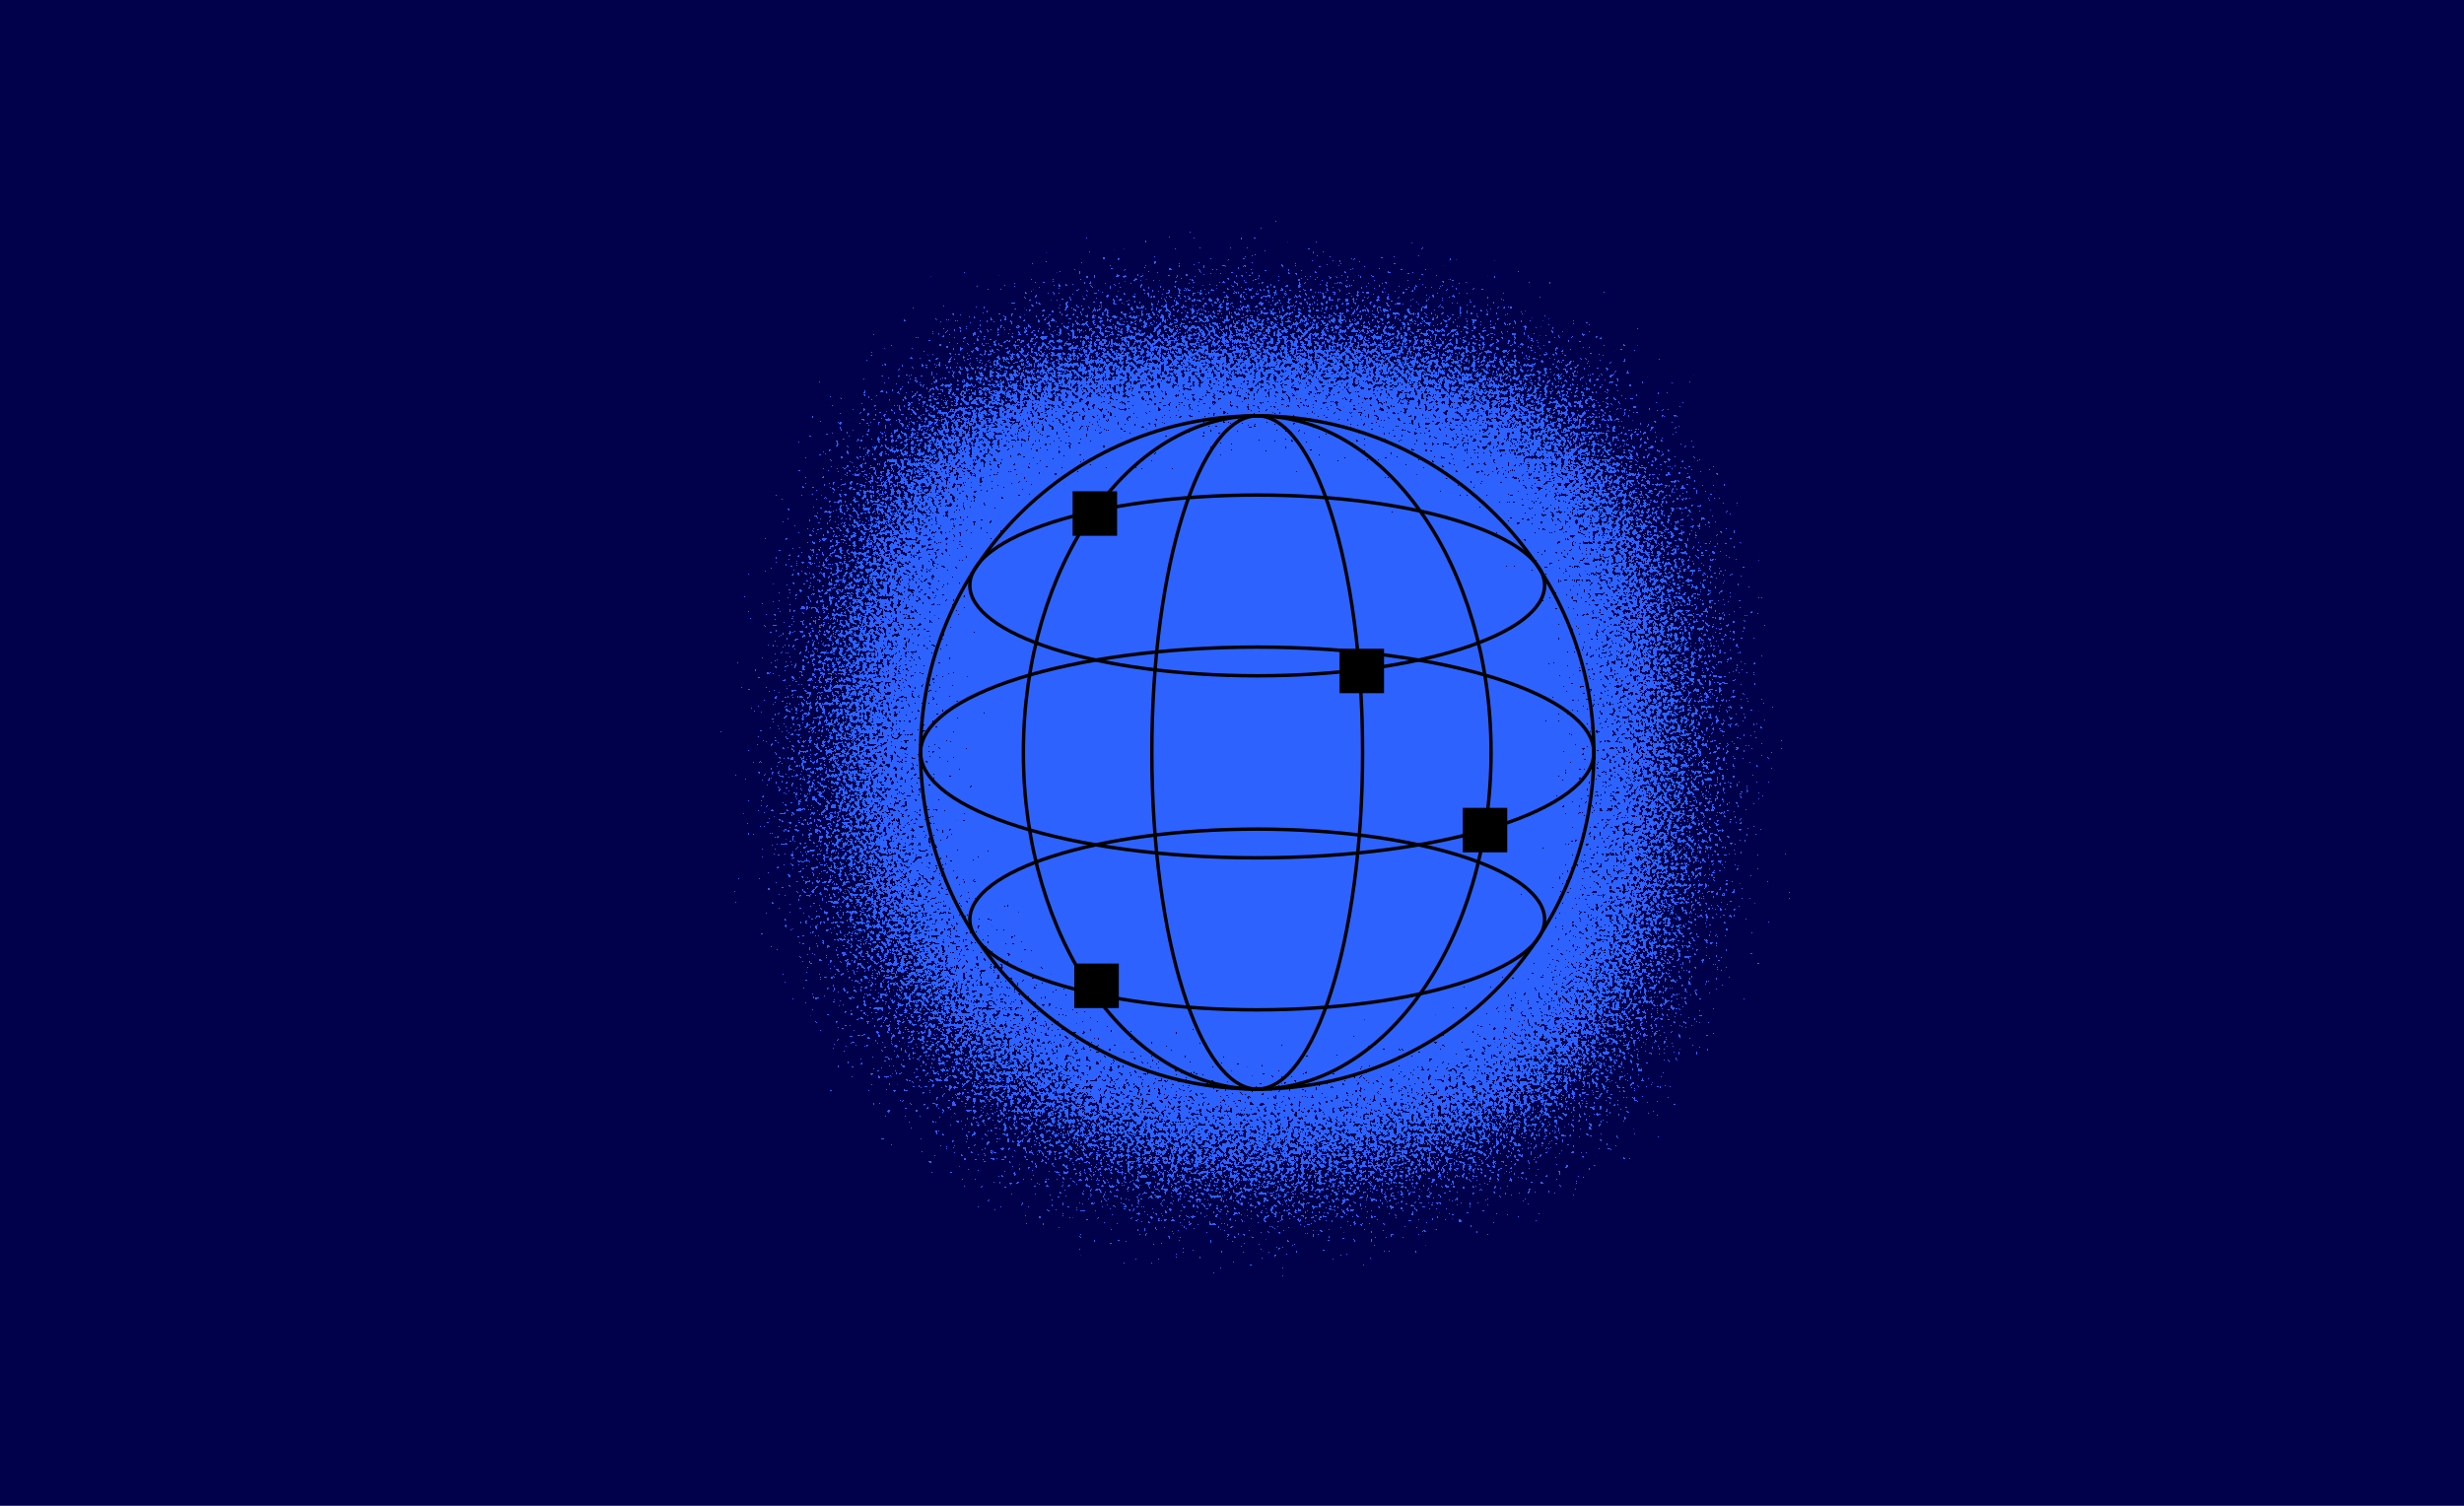
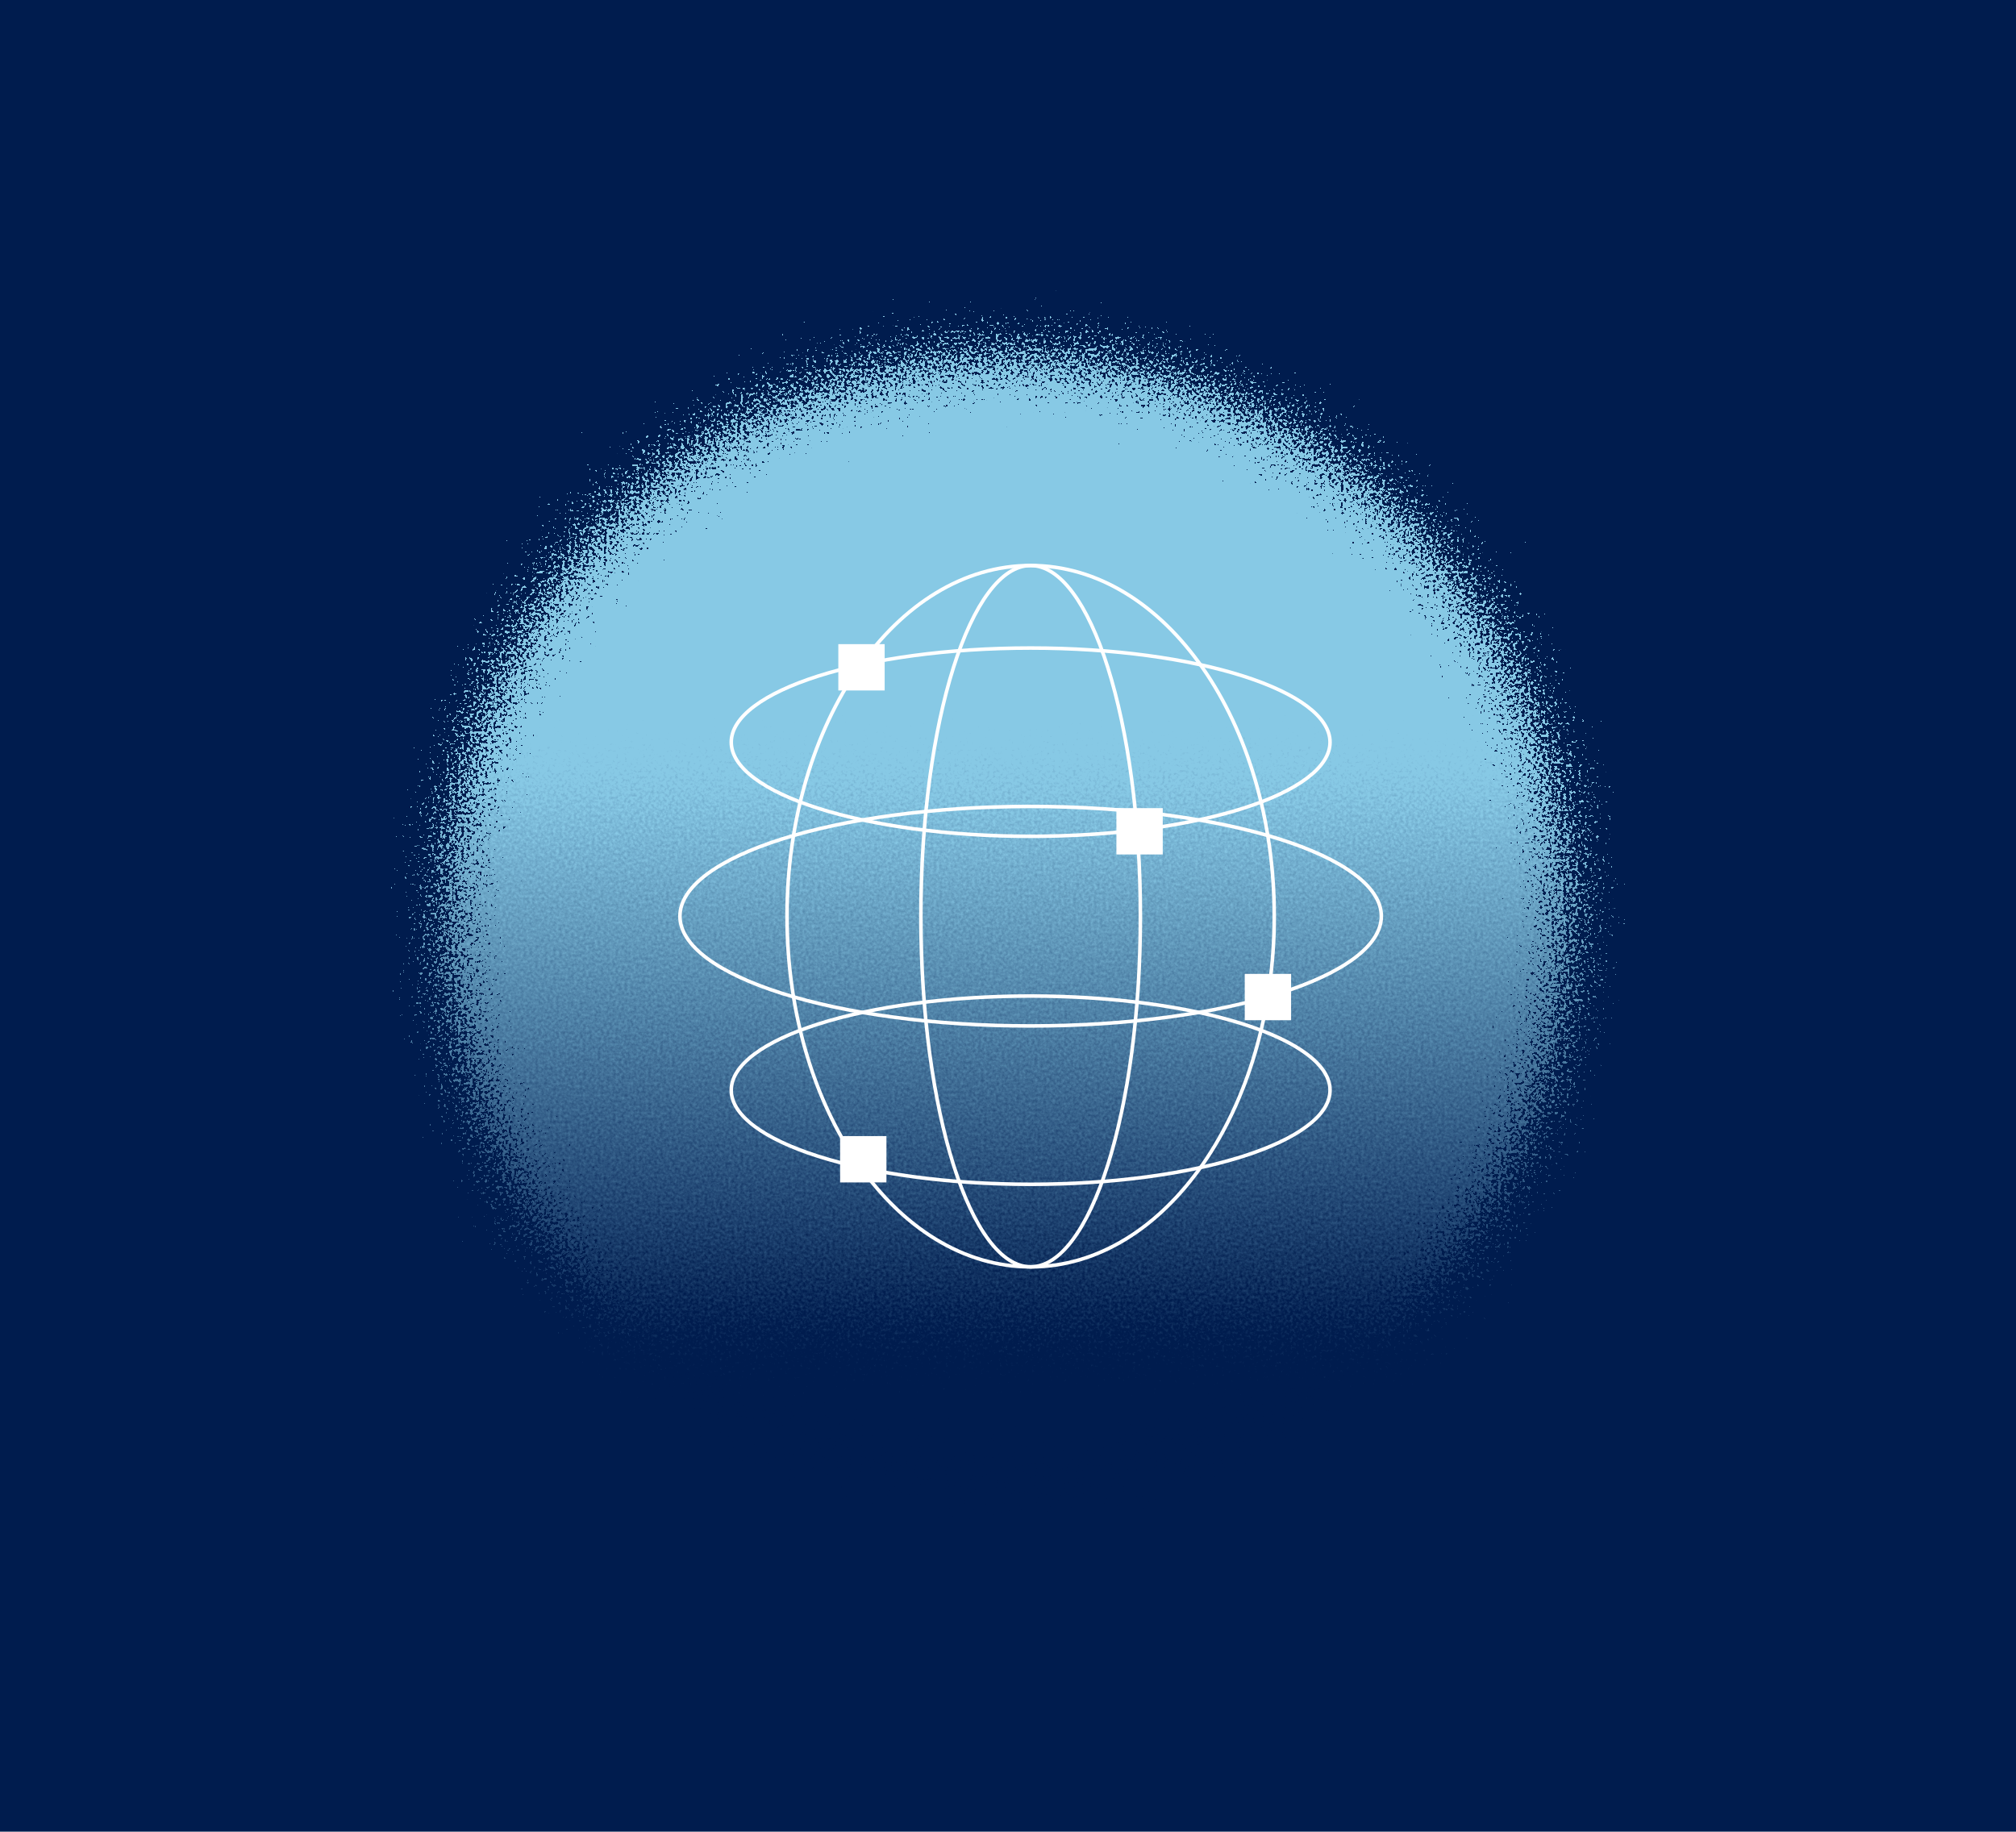
- <svg xmlns="http://www.w3.org/2000/svg" width="1440" height="880" viewBox="0 0 1440 880" fill="none">
-   <rect width="1440" height="880" fill="#00004B" />
-   <g filter="url(#filter0_g_212_1144)">
-     <path d="M975 440C975 572.548 929.246 680 735 680C602.452 680 495 572.548 495 440C494.999 224.173 602.452 200 735 200C937.879 200 975 307.452 975 440Z" fill="#2D62FF" />
+ <svg xmlns="http://www.w3.org/2000/svg" width="1357" height="1233" viewBox="0 0 1357 1233" fill="none">
+   <rect width="1357" height="1233" fill="#001C4E" />
+   <g filter="url(#filter0_g_284_1458)">
+     <ellipse cx="678.5" cy="616.5" rx="376.5" ry="376.5" transform="rotate(-180 678.5 616.5)" fill="url(#paint0_linear_284_1458)" fill-opacity="0.9" />
  </g>
-   <circle cx="734.738" cy="439.742" r="196.738" transform="rotate(-180 734.738 439.742)" stroke="black" stroke-width="2" />
-   <path d="M734.737 636.477C726.558 636.477 718.587 631.237 711.181 621.338C703.788 611.457 697.088 597.095 691.443 579.259C680.158 543.597 673.162 494.269 673.162 439.738C673.162 385.208 680.158 335.879 691.443 300.218C697.088 282.381 703.788 268.02 711.181 258.139C718.587 248.24 726.558 243 734.737 243C742.917 243 750.888 248.24 758.294 258.139C765.687 268.02 772.387 282.381 778.031 300.218C789.317 335.879 796.313 385.208 796.313 439.738C796.313 494.269 789.317 543.597 778.031 579.259C772.387 597.095 765.687 611.457 758.294 621.338C750.888 631.237 742.916 636.476 734.737 636.477Z" stroke="black" stroke-width="2" />
-   <path d="M931.477 439.747C931.477 447.926 926.237 455.897 916.338 463.304C906.457 470.697 892.095 477.397 874.259 483.041C838.597 494.326 789.269 501.322 734.738 501.322C680.208 501.322 630.879 494.326 595.218 483.041C577.381 477.397 563.02 470.697 553.139 463.304C543.24 455.897 538 447.926 538 439.747C538 431.568 543.24 423.597 553.139 416.19C563.02 408.798 577.381 402.098 595.218 396.453C630.879 385.168 680.208 378.172 734.738 378.172C789.269 378.172 838.597 385.168 874.259 396.453C892.095 402.098 906.457 408.798 916.338 416.19C926.237 423.597 931.476 431.568 931.477 439.747Z" stroke="black" stroke-width="2" />
-   <path d="M902.695 537.354C902.695 544.326 898.258 551.145 889.816 557.502C881.392 563.846 869.138 569.602 853.906 574.454C823.454 584.154 781.323 590.169 734.742 590.169C688.161 590.169 646.029 584.154 615.577 574.454C600.345 569.602 588.091 563.846 579.667 557.502C571.226 551.145 566.788 544.326 566.788 537.354C566.788 530.381 571.226 523.562 579.667 517.205C588.091 510.861 600.345 505.105 615.577 500.254C646.029 490.554 688.161 484.539 734.742 484.539C781.323 484.539 823.454 490.554 853.906 500.254C869.138 505.105 881.392 510.861 889.816 517.205C898.258 523.562 902.695 530.381 902.695 537.354Z" stroke="black" stroke-width="2" />
-   <path d="M902.695 342.119C902.695 349.092 898.258 355.911 889.816 362.268C881.392 368.612 869.138 374.368 853.906 379.22C823.454 388.919 781.323 394.935 734.742 394.935C688.161 394.935 646.029 388.919 615.577 379.22C600.345 374.368 588.091 368.612 579.667 362.268C571.226 355.911 566.788 349.092 566.788 342.119C566.788 335.147 571.226 328.327 579.667 321.971C588.091 315.627 600.345 309.871 615.577 305.02C646.029 295.32 688.161 289.305 734.742 289.305C781.323 289.305 823.454 295.32 853.906 305.02C869.138 309.871 881.392 315.627 889.816 321.971C898.258 328.327 902.695 335.147 902.695 342.119Z" stroke="black" stroke-width="2" />
-   <path d="M734.74 636.48C697.143 636.48 663.001 614.593 638.217 578.993C613.435 543.397 598.074 494.167 598.074 439.742C598.074 385.317 613.435 336.087 638.217 300.491C663.001 264.892 697.143 243.004 734.74 243.004C772.337 243.004 806.48 264.892 831.265 300.491C856.047 336.087 871.406 385.317 871.406 439.742C871.406 494.167 856.047 543.397 831.265 578.993C806.48 614.593 772.337 636.48 734.74 636.48Z" stroke="black" stroke-width="2" />
-   <rect width="26" height="26" transform="matrix(-1 0 0 1 652.852 287.117)" fill="black" />
-   <rect width="26" height="26" transform="matrix(-1 0 0 1 808.852 379.117)" fill="black" />
-   <rect width="26" height="26" transform="matrix(-1 0 0 1 880.852 472.117)" fill="black" />
-   <rect width="26" height="26" transform="matrix(-1 0 0 1 653.852 563.117)" fill="black" />
+   <path d="M693.737 852.8C683.923 852.8 674.359 846.513 665.473 834.636C656.602 822.78 648.563 805.547 641.79 784.145C628.249 741.356 619.855 682.168 619.855 616.738C619.855 551.308 628.249 492.121 641.79 449.331C648.563 427.929 656.602 410.697 665.473 398.841C674.359 386.963 683.923 380.677 693.737 380.677C703.551 380.677 713.115 386.963 722.002 398.841C730.873 410.697 738.913 427.929 745.686 449.331C759.227 492.121 767.62 551.308 767.62 616.738C767.62 682.168 759.227 741.356 745.686 784.146C738.913 805.547 730.873 822.78 722.002 834.636C713.115 846.513 703.551 852.8 693.737 852.8Z" stroke="white" stroke-width="2.4" />
+   <path d="M929.8 616.749C929.8 626.563 923.513 636.127 911.636 645.014C899.78 653.884 882.547 661.924 861.146 668.696C818.356 682.237 759.168 690.632 693.738 690.632C628.308 690.632 569.121 682.237 526.331 668.696C504.929 661.924 487.697 653.884 475.841 645.014C463.963 636.127 457.677 626.563 457.677 616.749C457.677 606.935 463.963 597.371 475.841 588.484C487.697 579.614 504.929 571.573 526.331 564.801C569.121 551.26 628.308 542.866 693.738 542.866C759.168 542.866 818.356 551.26 861.146 564.801C882.547 571.574 899.78 579.614 911.636 588.484C923.513 597.371 929.8 606.935 929.8 616.749Z" stroke="white" stroke-width="2.4" />
+   <path d="M895.265 733.864C895.265 742.23 889.941 750.413 879.812 758.04C869.704 765.652 855.001 772.559 836.725 778.38C800.186 790.018 749.633 797.235 693.741 797.235C637.849 797.235 587.297 790.018 550.758 778.38C532.482 772.559 517.779 765.652 507.671 758.04C497.542 750.413 492.218 742.23 492.218 733.864C492.218 725.498 497.542 717.316 507.671 709.688C517.779 702.076 532.482 695.17 550.758 689.349C587.297 677.71 637.849 670.493 693.741 670.493C749.633 670.493 800.186 677.71 836.725 689.349C855.001 695.17 869.704 702.076 879.812 709.688C889.941 717.316 895.265 725.498 895.265 733.864Z" stroke="white" stroke-width="2.4" />
+   <path d="M895.265 499.607C895.265 507.974 889.941 516.156 879.812 523.783C869.704 531.395 855.001 538.302 836.725 544.123C800.186 555.761 749.633 562.979 693.741 562.979C637.849 562.978 587.297 555.761 550.758 544.123C532.482 538.302 517.779 531.395 507.671 523.783C497.542 516.156 492.218 507.974 492.218 499.607C492.218 491.241 497.542 483.059 507.671 475.432C517.779 467.82 532.482 460.913 550.758 455.092C587.297 443.454 637.849 436.236 693.741 436.236C749.633 436.236 800.186 443.454 836.725 455.092C855.001 460.913 869.704 467.819 879.812 475.432C889.941 483.059 895.265 491.241 895.265 499.607Z" stroke="white" stroke-width="2.4" />
+   <path d="M693.739 852.804C648.628 852.804 607.661 826.541 577.923 783.826C548.187 741.115 529.758 682.046 529.758 616.742C529.758 551.439 548.187 492.369 577.923 449.658C607.661 406.943 648.628 380.681 693.739 380.681C738.851 380.681 779.818 406.943 809.557 449.658C839.292 492.369 857.722 551.439 857.722 616.742C857.722 682.046 839.292 741.115 809.557 783.826C779.818 826.541 738.851 852.804 693.739 852.804Z" stroke="white" stroke-width="2.4" />
+   <rect width="31.197" height="31.197" transform="matrix(-1 0 0 1 595.484 433.612)" fill="white" />
+   <rect width="31.197" height="31.197" transform="matrix(-1 0 0 1 782.664 544.001)" fill="white" />
+   <rect width="31.197" height="31.197" transform="matrix(-1 0 0 1 869.055 655.589)" fill="white" />
+   <rect width="31.197" height="31.197" transform="matrix(-1 0 0 1 596.684 764.778)" fill="white" />
  <defs>
-     <filter id="filter0_g_212_1144" x="395" y="100" width="680" height="680" filterUnits="userSpaceOnUse" color-interpolation-filters="sRGB">
+     <filter id="filter0_g_284_1458" x="242" y="180" width="873" height="873" filterUnits="userSpaceOnUse" color-interpolation-filters="sRGB">
      <feFlood flood-opacity="0" result="BackgroundImageFix" />
      <feBlend mode="normal" in="SourceGraphic" in2="BackgroundImageFix" result="shape" />
-       <feTurbulence type="fractalNoise" baseFrequency="0.5 0.5" numOctaves="3" seed="8113" />
-       <feDisplacementMap in="shape" scale="200" xChannelSelector="R" yChannelSelector="G" result="displacedImage" width="100%" height="100%" />
-       <feMerge result="effect1_texture_212_1144">
+       <feTurbulence type="fractalNoise" baseFrequency="0.5 0.5" numOctaves="3" seed="3166" />
+       <feDisplacementMap in="shape" scale="120" xChannelSelector="R" yChannelSelector="G" result="displacedImage" width="100%" height="100%" />
+       <feMerge result="effect1_texture_284_1458">
        <feMergeNode in="displacedImage" />
      </feMerge>
    </filter>
+     <linearGradient id="paint0_linear_284_1458" x1="678.313" y1="993" x2="678.313" y2="240" gradientUnits="userSpaceOnUse">
+       <stop offset="0.376" stop-color="#9EE6FF" stop-opacity="0.95" />
+       <stop offset="0.876" stop-color="#001C4E" />
+       <stop offset="1" stop-color="#001C4E" />
+     </linearGradient>
  </defs>
</svg>
